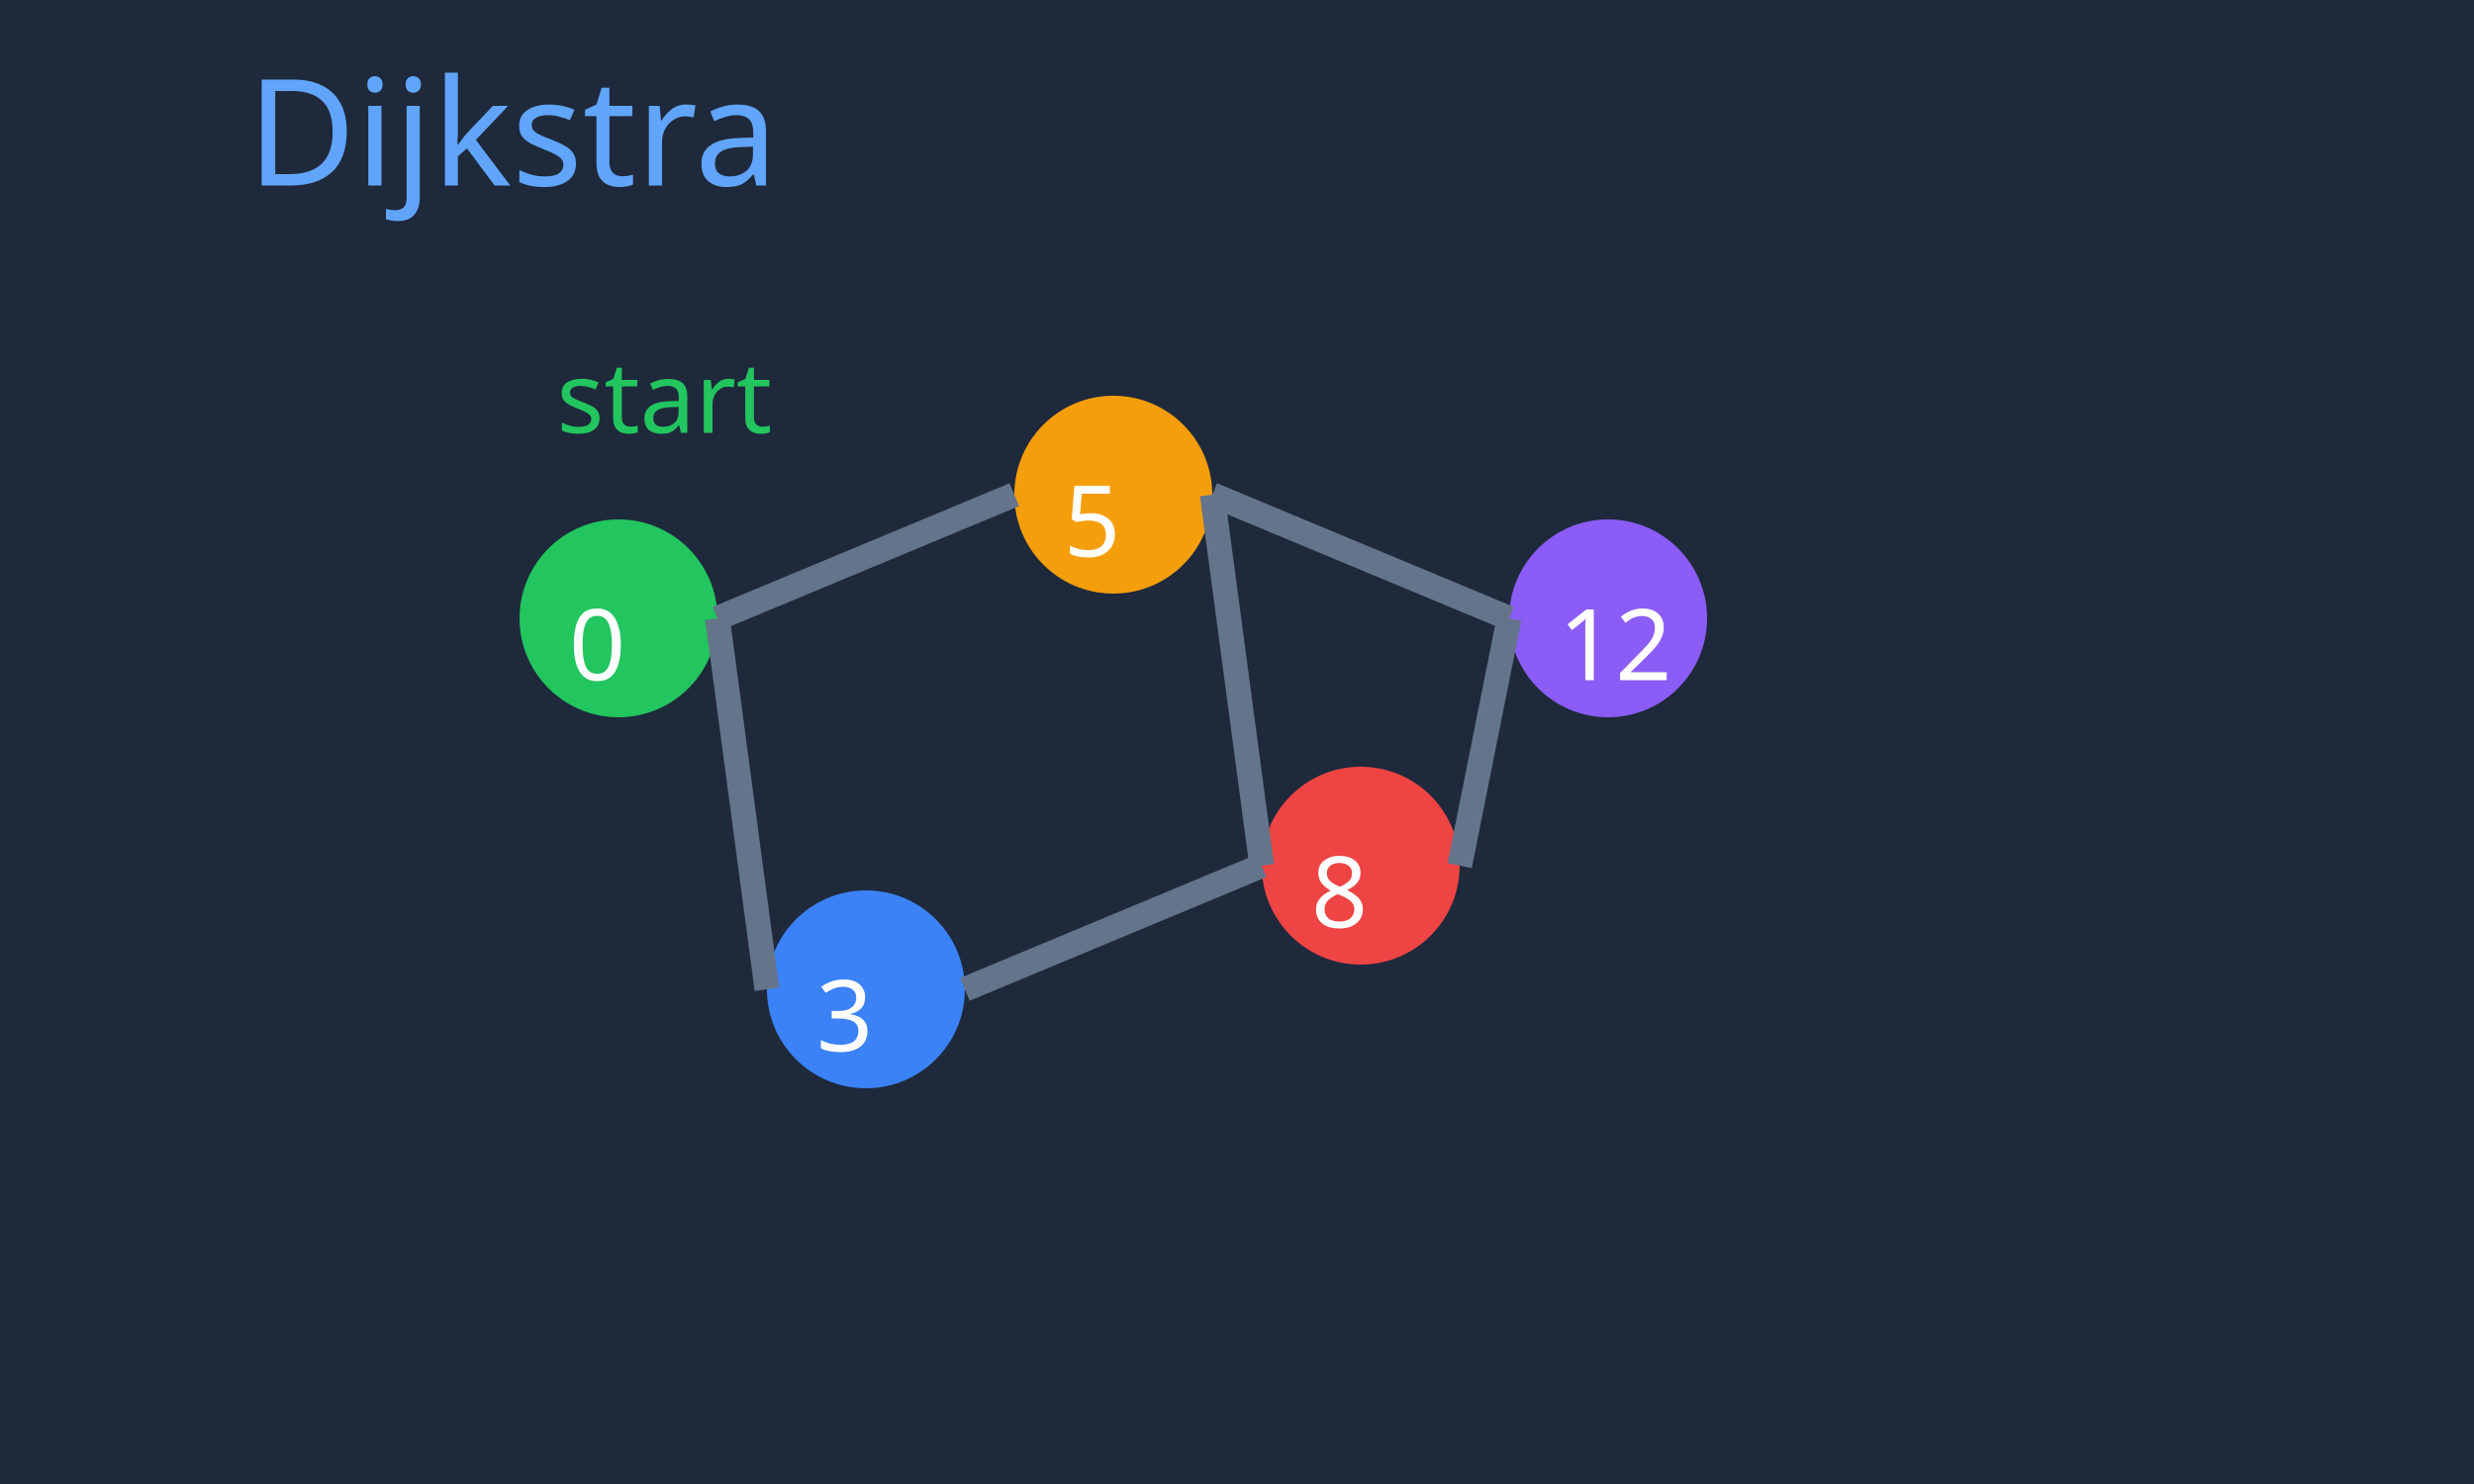
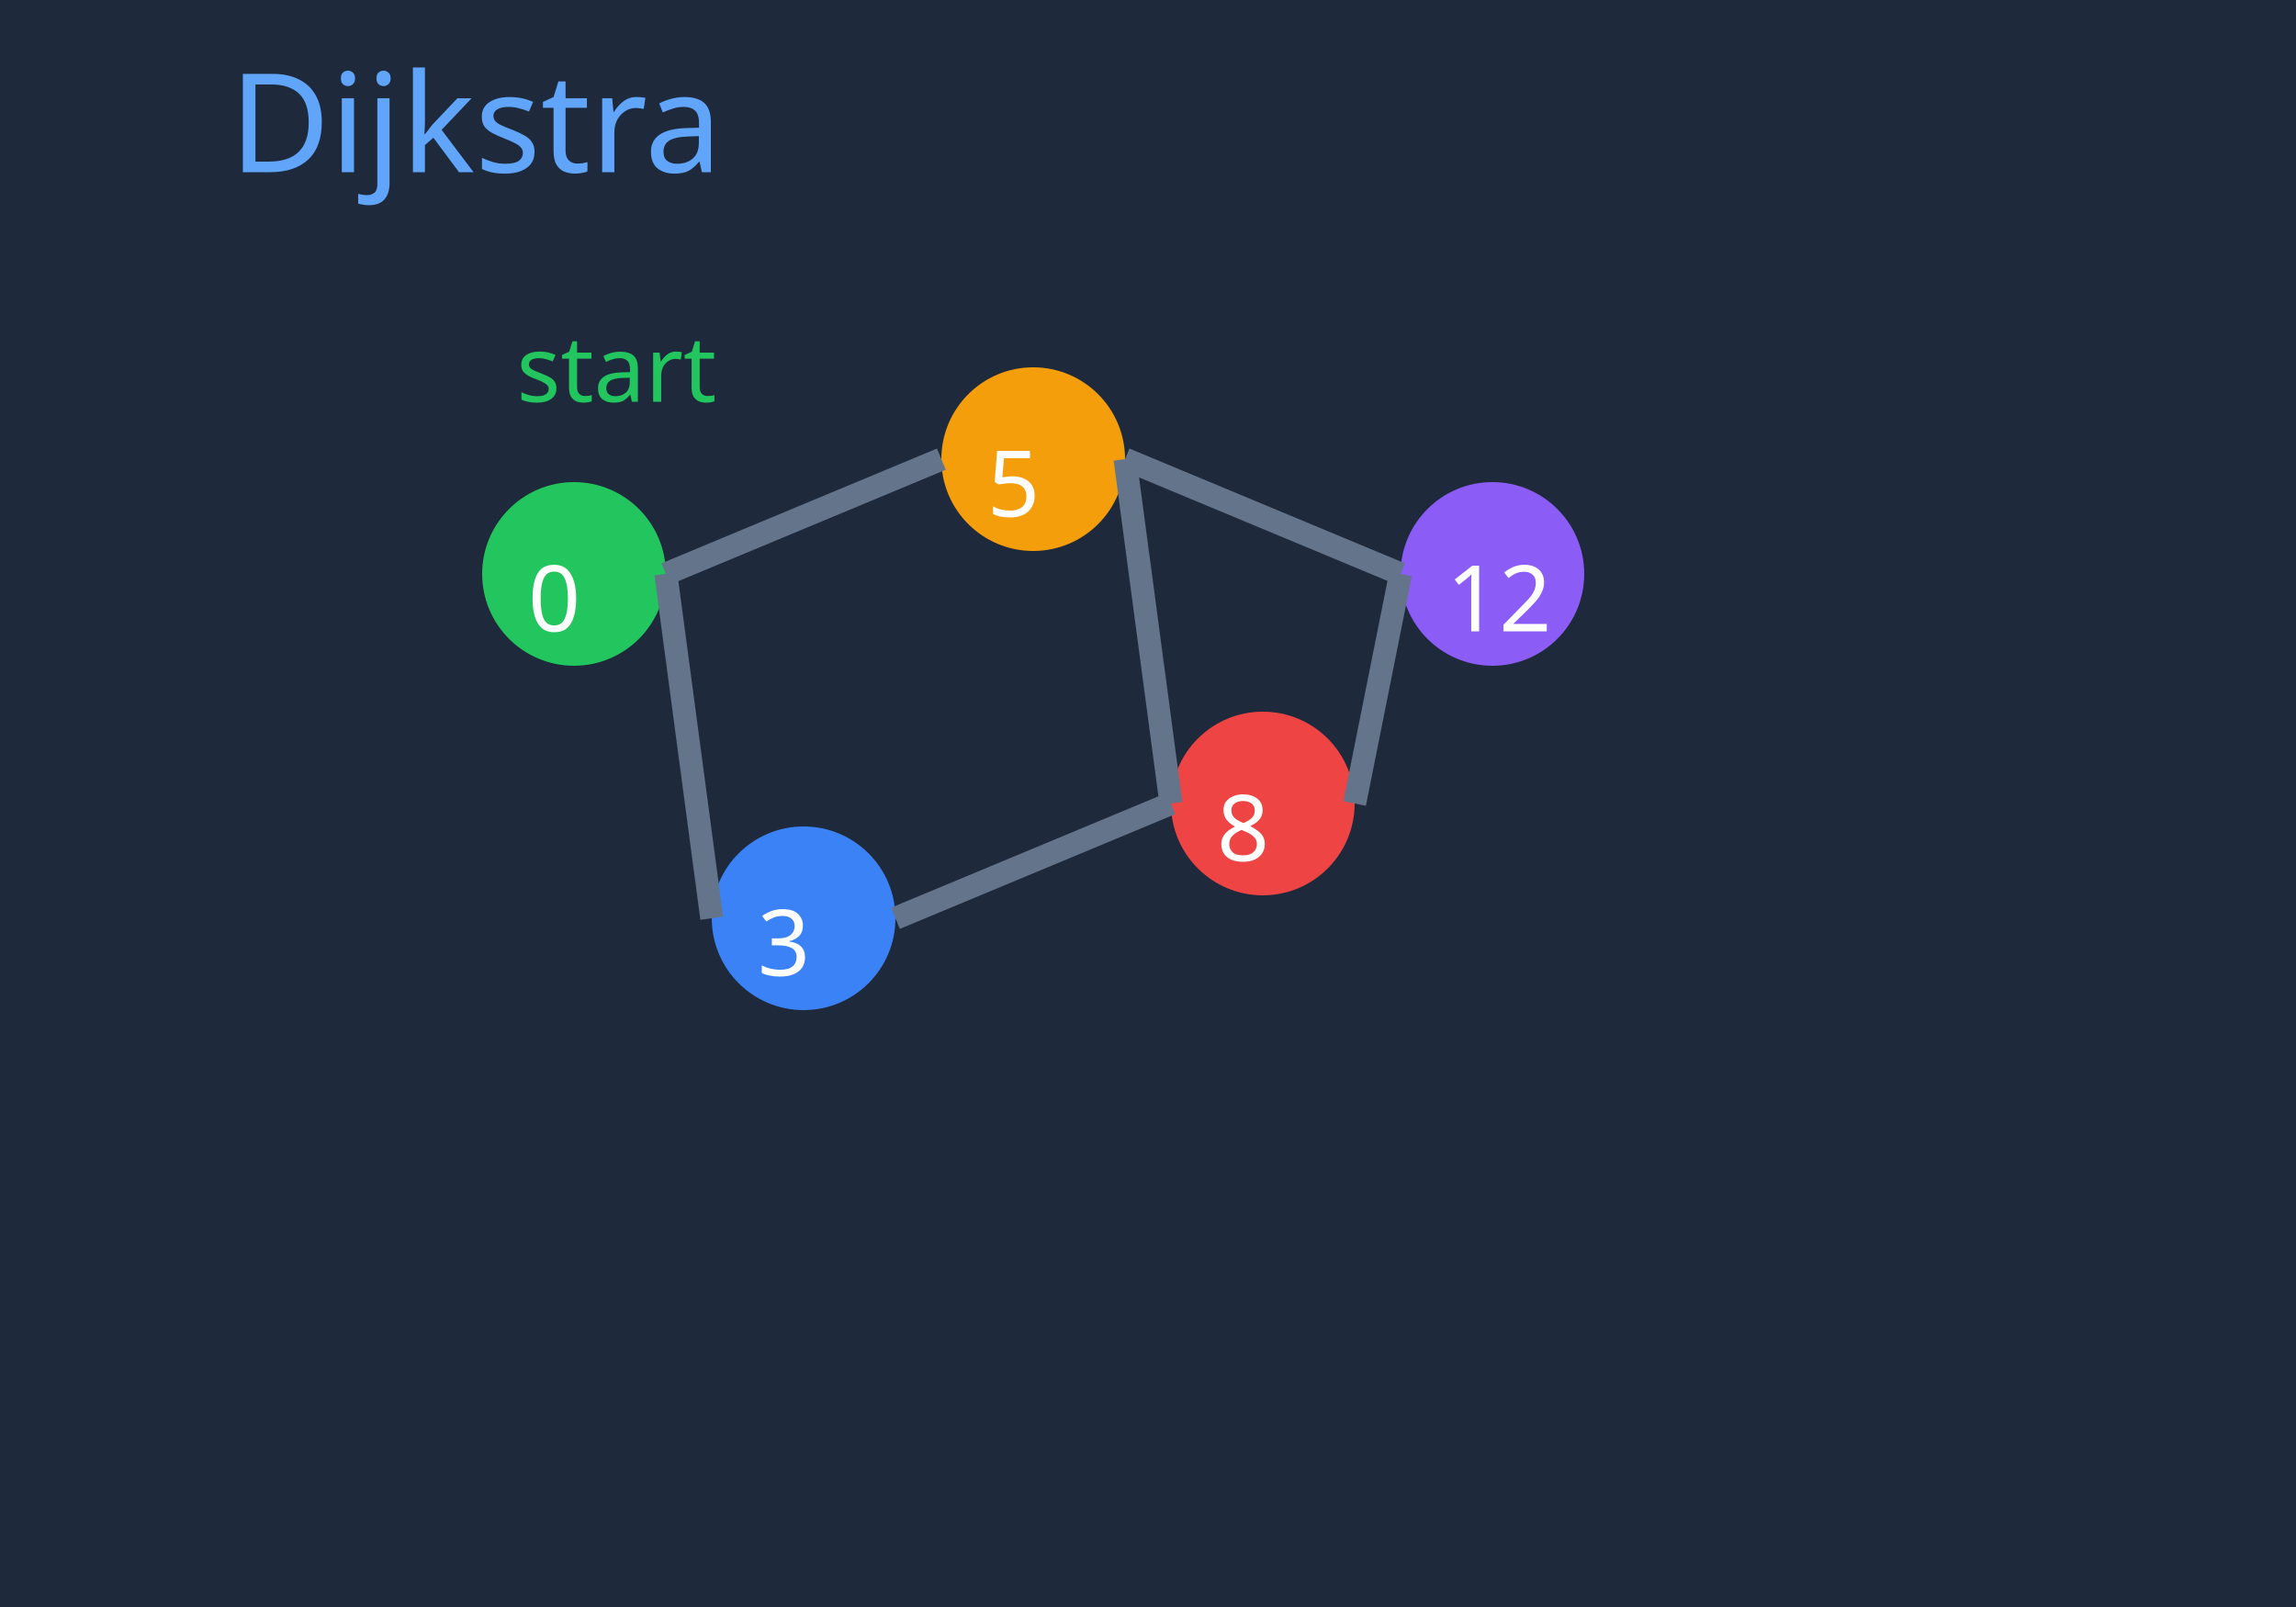
- <svg xmlns="http://www.w3.org/2000/svg" width="200" height="120">
-   <rect width="200" height="120" fill="#1e293b" />
+ <svg xmlns="http://www.w3.org/2000/svg" width="200" height="140">
+   <rect width="200" height="140" fill="#1e293b" />
  <g transform="translate(20,20)">
    <text x="0" y="-5" fill="#60a5fa" font-family="sans-serif" font-size="12">Dijkstra</text>
    <circle cx="30" cy="30" r="8" fill="#22c55e" />
    <circle cx="70" cy="20" r="8" fill="#f59e0b" />
    <circle cx="90" cy="50" r="8" fill="#ef4444" />
    <circle cx="50" cy="60" r="8" fill="#3b82f6" />
    <circle cx="110" cy="30" r="8" fill="#8b5cf6" />
    <line x1="38" y1="30" x2="62" y2="20" stroke="#64748b" stroke-width="2" />
    <line x1="38" y1="30" x2="42" y2="60" stroke="#64748b" stroke-width="2" />
    <line x1="78" y1="20" x2="82" y2="50" stroke="#64748b" stroke-width="2" />
    <line x1="58" y1="60" x2="82" y2="50" stroke="#64748b" stroke-width="2" />
    <line x1="78" y1="20" x2="102" y2="30" stroke="#64748b" stroke-width="2" />
    <line x1="98" y1="50" x2="102" y2="30" stroke="#64748b" stroke-width="2" />
    <text x="25" y="15" fill="#22c55e" font-family="sans-serif" font-size="8">start</text>
    <text x="26" y="35" fill="white" font-family="sans-serif" font-size="8">0</text>
    <text x="66" y="25" fill="white" font-family="sans-serif" font-size="8">5</text>
    <text x="86" y="55" fill="white" font-family="sans-serif" font-size="8">8</text>
    <text x="46" y="65" fill="white" font-family="sans-serif" font-size="8">3</text>
    <text x="106" y="35" fill="white" font-family="sans-serif" font-size="8">12</text>
  </g>
</svg>
